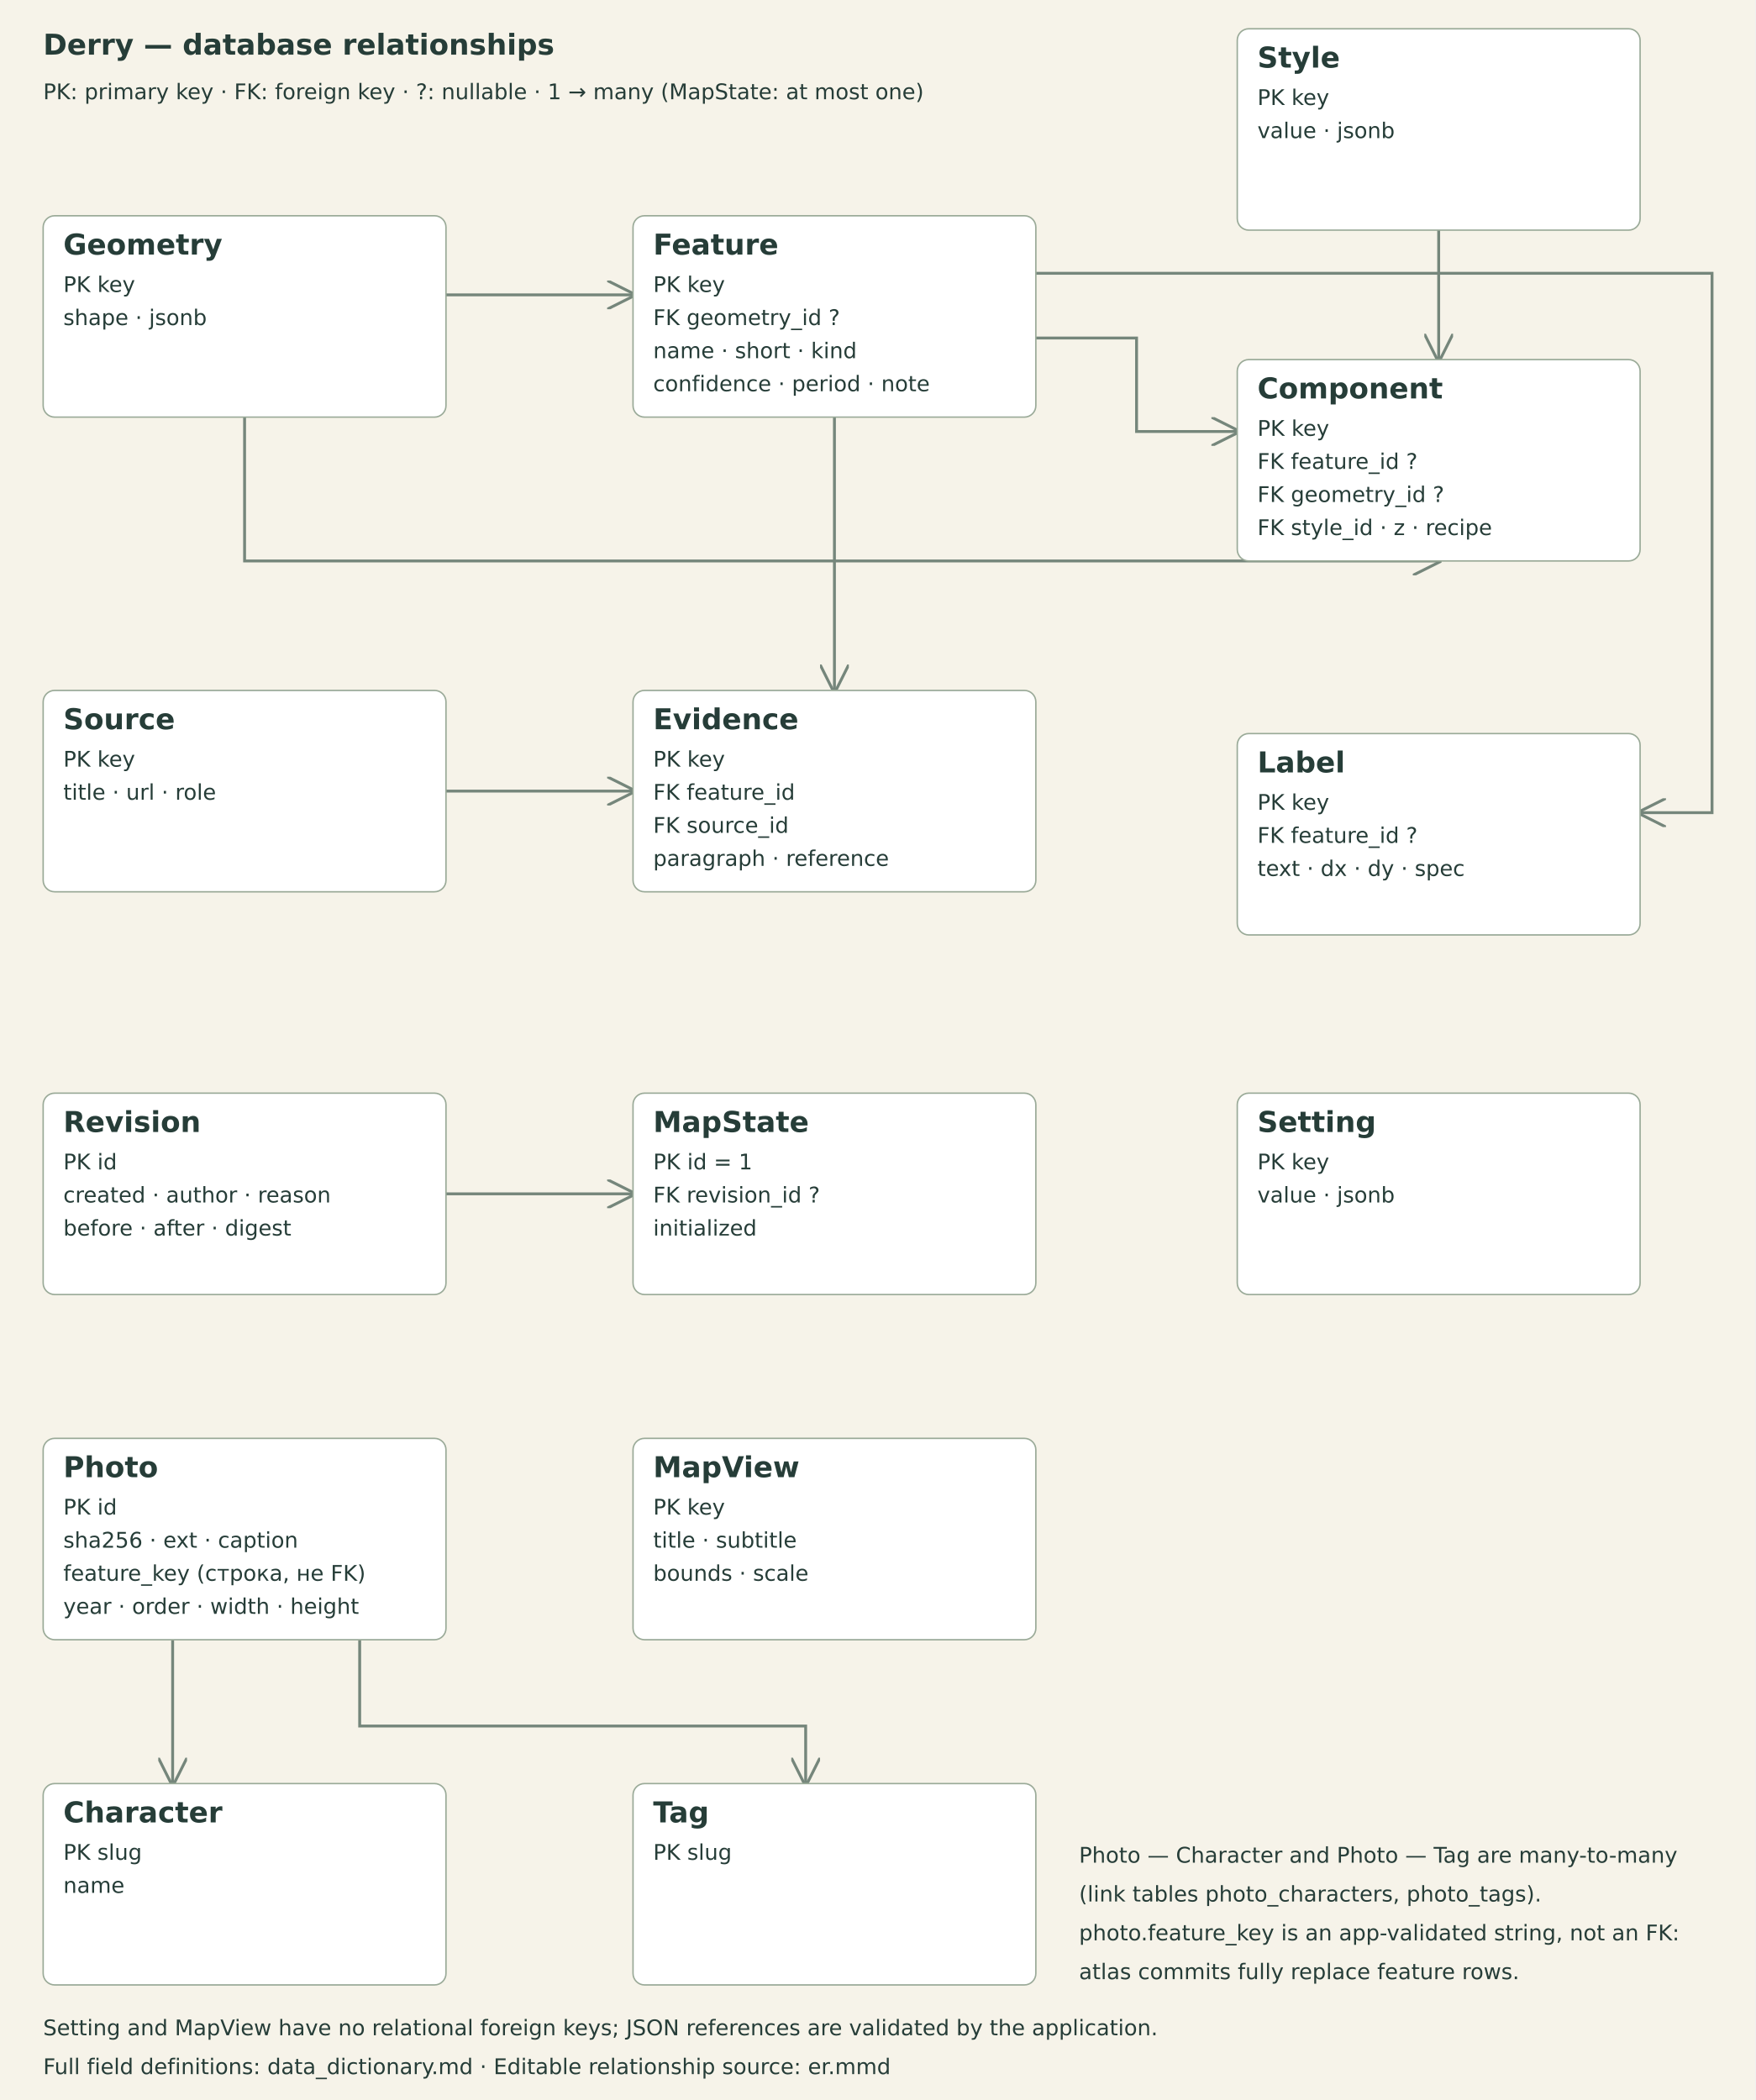
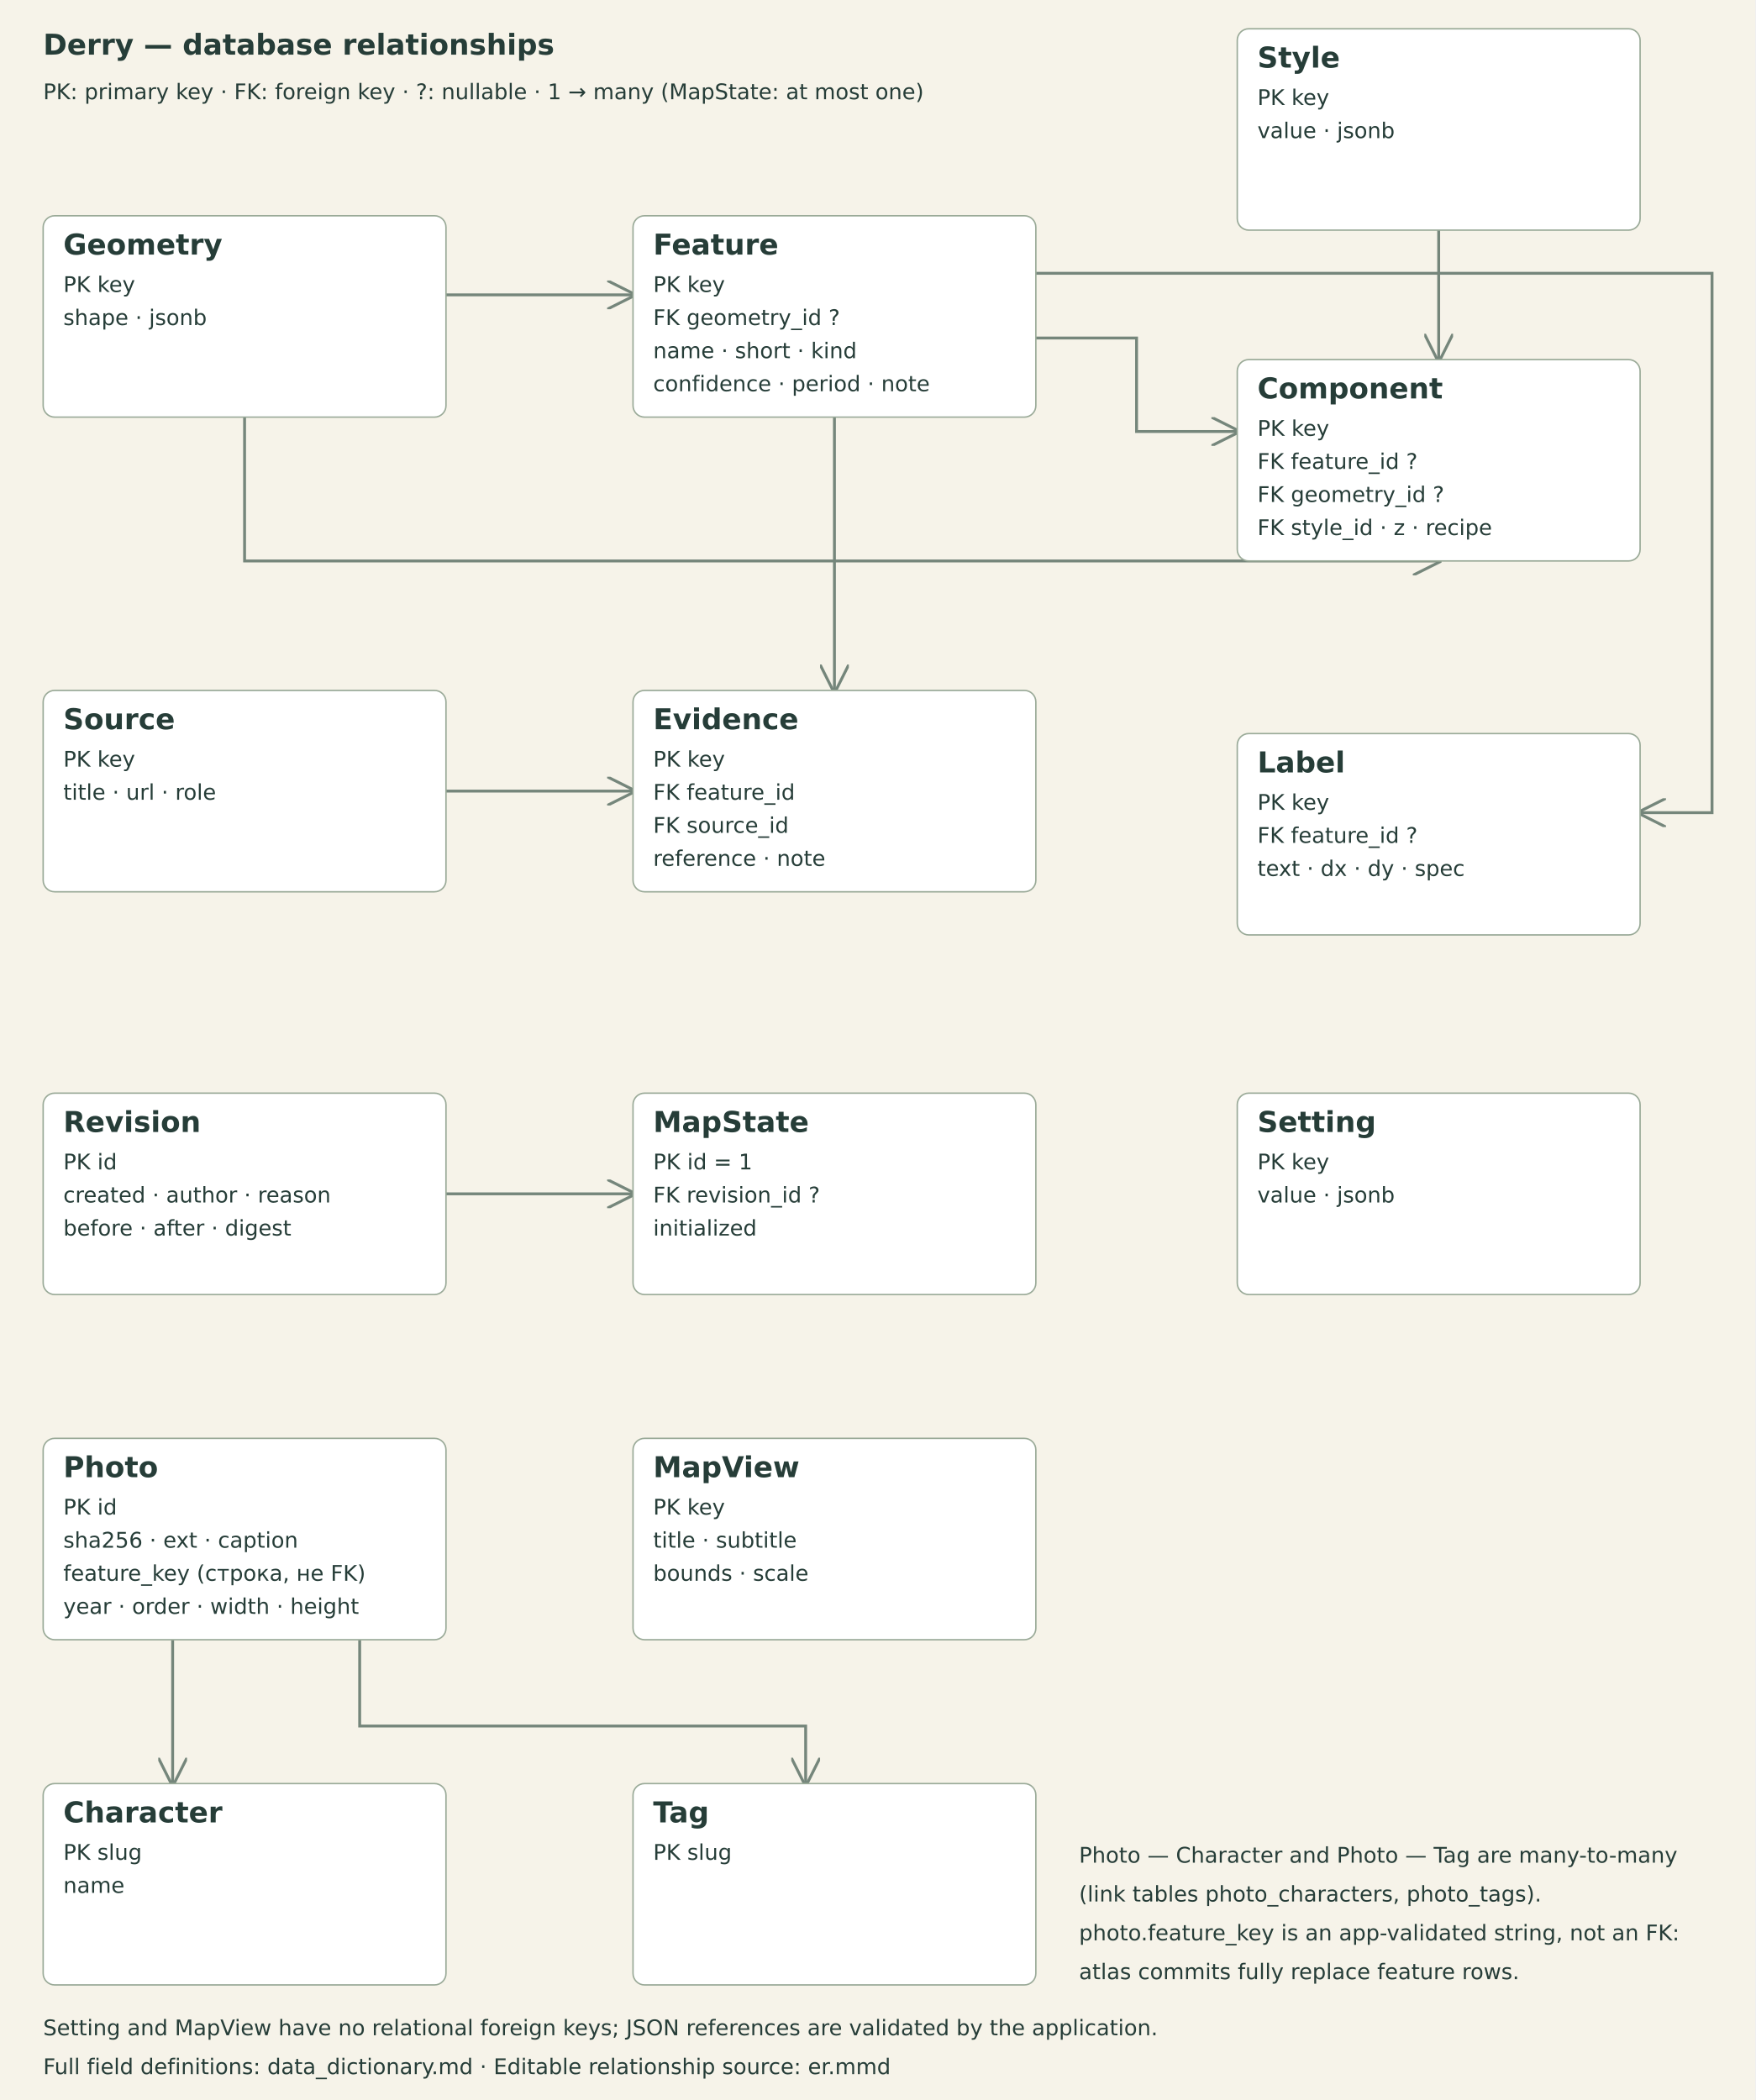
<svg xmlns="http://www.w3.org/2000/svg" width="1220" height="1460" viewBox="0 0 1220 1460">
  <rect width="1220" height="1460" fill="#f6f3e9" />
  <style>text{font-family:DejaVu Sans,sans-serif;fill:#263d38}.title{font-size:20px;font-weight:bold}.field{font-size:15px}.edge{fill:none;stroke:#75867b;stroke-width:2}</style>
  <text x="30" y="38" class="title">Derry — database relationships</text>
  <text x="30" y="69" class="field">PK: primary key · FK: foreign key · ?: nullable · 1 → many (MapState: at most one)</text>
  <defs>
    <marker id="arrow" markerWidth="10" markerHeight="10" refX="9" refY="5" orient="auto">
      <path d="M0 0L10 5L0 10" fill="none" stroke="#75867b" />
    </marker>
  </defs>
  <polyline class="edge" points="310,205 440,205" marker-end="url(#arrow)" />
  <polyline class="edge" points="170,290 170,390 1000,390" marker-end="url(#arrow)" />
  <polyline class="edge" points="720,235 790,235 790,300 860,300" marker-end="url(#arrow)" />
  <polyline class="edge" points="1000,160 1000,250" marker-end="url(#arrow)" />
  <polyline class="edge" points="580,290 580,480" marker-end="url(#arrow)" />
  <polyline class="edge" points="310,550 440,550" marker-end="url(#arrow)" />
  <polyline class="edge" points="720,190 1190,190 1190,565 1140,565" marker-end="url(#arrow)" />
  <polyline class="edge" points="310,830 440,830" marker-end="url(#arrow)" />
  <polyline class="edge" points="120,1140 120,1240" marker-end="url(#arrow)" />
  <polyline class="edge" points="250,1140 250,1200 560,1200 560,1240" marker-end="url(#arrow)" />
  <g id="Geometry">
    <rect x="30" y="150" width="280" height="140" rx="8" fill="#ffffff" stroke="#9aaa98" />
    <text x="44" y="177" class="title">Geometry</text>
    <text x="44" y="203" class="field">PK key</text>
    <text x="44" y="226" class="field">shape · jsonb</text>
  </g>
  <g id="Feature">
    <rect x="440" y="150" width="280" height="140" rx="8" fill="#ffffff" stroke="#9aaa98" />
    <text x="454" y="177" class="title">Feature</text>
    <text x="454" y="203" class="field">PK key</text>
    <text x="454" y="226" class="field">FK geometry_id ?</text>
    <text x="454" y="249" class="field">name · short · kind</text>
    <text x="454" y="272" class="field">confidence · period · note</text>
  </g>
  <g id="Style">
    <rect x="860" y="20" width="280" height="140" rx="8" fill="#ffffff" stroke="#9aaa98" />
    <text x="874" y="47" class="title">Style</text>
    <text x="874" y="73" class="field">PK key</text>
    <text x="874" y="96" class="field">value · jsonb</text>
  </g>
  <g id="Component">
    <rect x="860" y="250" width="280" height="140" rx="8" fill="#ffffff" stroke="#9aaa98" />
    <text x="874" y="277" class="title">Component</text>
    <text x="874" y="303" class="field">PK key</text>
    <text x="874" y="326" class="field">FK feature_id ?</text>
    <text x="874" y="349" class="field">FK geometry_id ?</text>
    <text x="874" y="372" class="field">FK style_id · z · recipe</text>
  </g>
  <g id="Source">
    <rect x="30" y="480" width="280" height="140" rx="8" fill="#ffffff" stroke="#9aaa98" />
    <text x="44" y="507" class="title">Source</text>
    <text x="44" y="533" class="field">PK key</text>
    <text x="44" y="556" class="field">title · url · role</text>
  </g>
  <g id="Evidence">
    <rect x="440" y="480" width="280" height="140" rx="8" fill="#ffffff" stroke="#9aaa98" />
    <text x="454" y="507" class="title">Evidence</text>
    <text x="454" y="533" class="field">PK key</text>
    <text x="454" y="556" class="field">FK feature_id</text>
    <text x="454" y="579" class="field">FK source_id</text>
-     <text x="454" y="602" class="field">paragraph · reference</text>
+     <text x="454" y="602" class="field">reference · note</text>
  </g>
  <g id="Label">
    <rect x="860" y="510" width="280" height="140" rx="8" fill="#ffffff" stroke="#9aaa98" />
    <text x="874" y="537" class="title">Label</text>
    <text x="874" y="563" class="field">PK key</text>
    <text x="874" y="586" class="field">FK feature_id ?</text>
    <text x="874" y="609" class="field">text · dx · dy · spec</text>
  </g>
  <g id="Revision">
    <rect x="30" y="760" width="280" height="140" rx="8" fill="#ffffff" stroke="#9aaa98" />
    <text x="44" y="787" class="title">Revision</text>
    <text x="44" y="813" class="field">PK id</text>
    <text x="44" y="836" class="field">created · author · reason</text>
    <text x="44" y="859" class="field">before · after · digest</text>
  </g>
  <g id="MapState">
    <rect x="440" y="760" width="280" height="140" rx="8" fill="#ffffff" stroke="#9aaa98" />
    <text x="454" y="787" class="title">MapState</text>
    <text x="454" y="813" class="field">PK id = 1</text>
    <text x="454" y="836" class="field">FK revision_id ?</text>
    <text x="454" y="859" class="field">initialized</text>
  </g>
  <g id="Setting">
    <rect x="860" y="760" width="280" height="140" rx="8" fill="#ffffff" stroke="#9aaa98" />
    <text x="874" y="787" class="title">Setting</text>
    <text x="874" y="813" class="field">PK key</text>
    <text x="874" y="836" class="field">value · jsonb</text>
  </g>
  <g id="MapView">
    <rect x="440" y="1000" width="280" height="140" rx="8" fill="#ffffff" stroke="#9aaa98" />
    <text x="454" y="1027" class="title">MapView</text>
    <text x="454" y="1053" class="field">PK key</text>
    <text x="454" y="1076" class="field">title · subtitle</text>
    <text x="454" y="1099" class="field">bounds · scale</text>
  </g>
  <g id="Photo">
    <rect x="30" y="1000" width="280" height="140" rx="8" fill="#ffffff" stroke="#9aaa98" />
    <text x="44" y="1027" class="title">Photo</text>
    <text x="44" y="1053" class="field">PK id</text>
    <text x="44" y="1076" class="field">sha256 · ext · caption</text>
    <text x="44" y="1099" class="field">feature_key (строка, не FK)</text>
    <text x="44" y="1122" class="field">year · order · width · height</text>
  </g>
  <g id="Character">
    <rect x="30" y="1240" width="280" height="140" rx="8" fill="#ffffff" stroke="#9aaa98" />
    <text x="44" y="1267" class="title">Character</text>
    <text x="44" y="1293" class="field">PK slug</text>
    <text x="44" y="1316" class="field">name</text>
  </g>
  <g id="Tag">
    <rect x="440" y="1240" width="280" height="140" rx="8" fill="#ffffff" stroke="#9aaa98" />
    <text x="454" y="1267" class="title">Tag</text>
    <text x="454" y="1293" class="field">PK slug</text>
  </g>
  <text x="30" y="1415" class="field">Setting and MapView have no relational foreign keys; JSON references are validated by the application.</text>
  <text x="30" y="1442" class="field">Full field definitions: data_dictionary.md · Editable relationship source: er.mmd</text>
  <text x="750" y="1295" class="field">Photo — Character and Photo — Tag are many-to-many</text>
  <text x="750" y="1322" class="field">(link tables photo_characters, photo_tags).</text>
  <text x="750" y="1349" class="field">photo.feature_key is an app-validated string, not an FK:</text>
  <text x="750" y="1376" class="field">atlas commits fully replace feature rows.</text>
</svg>
